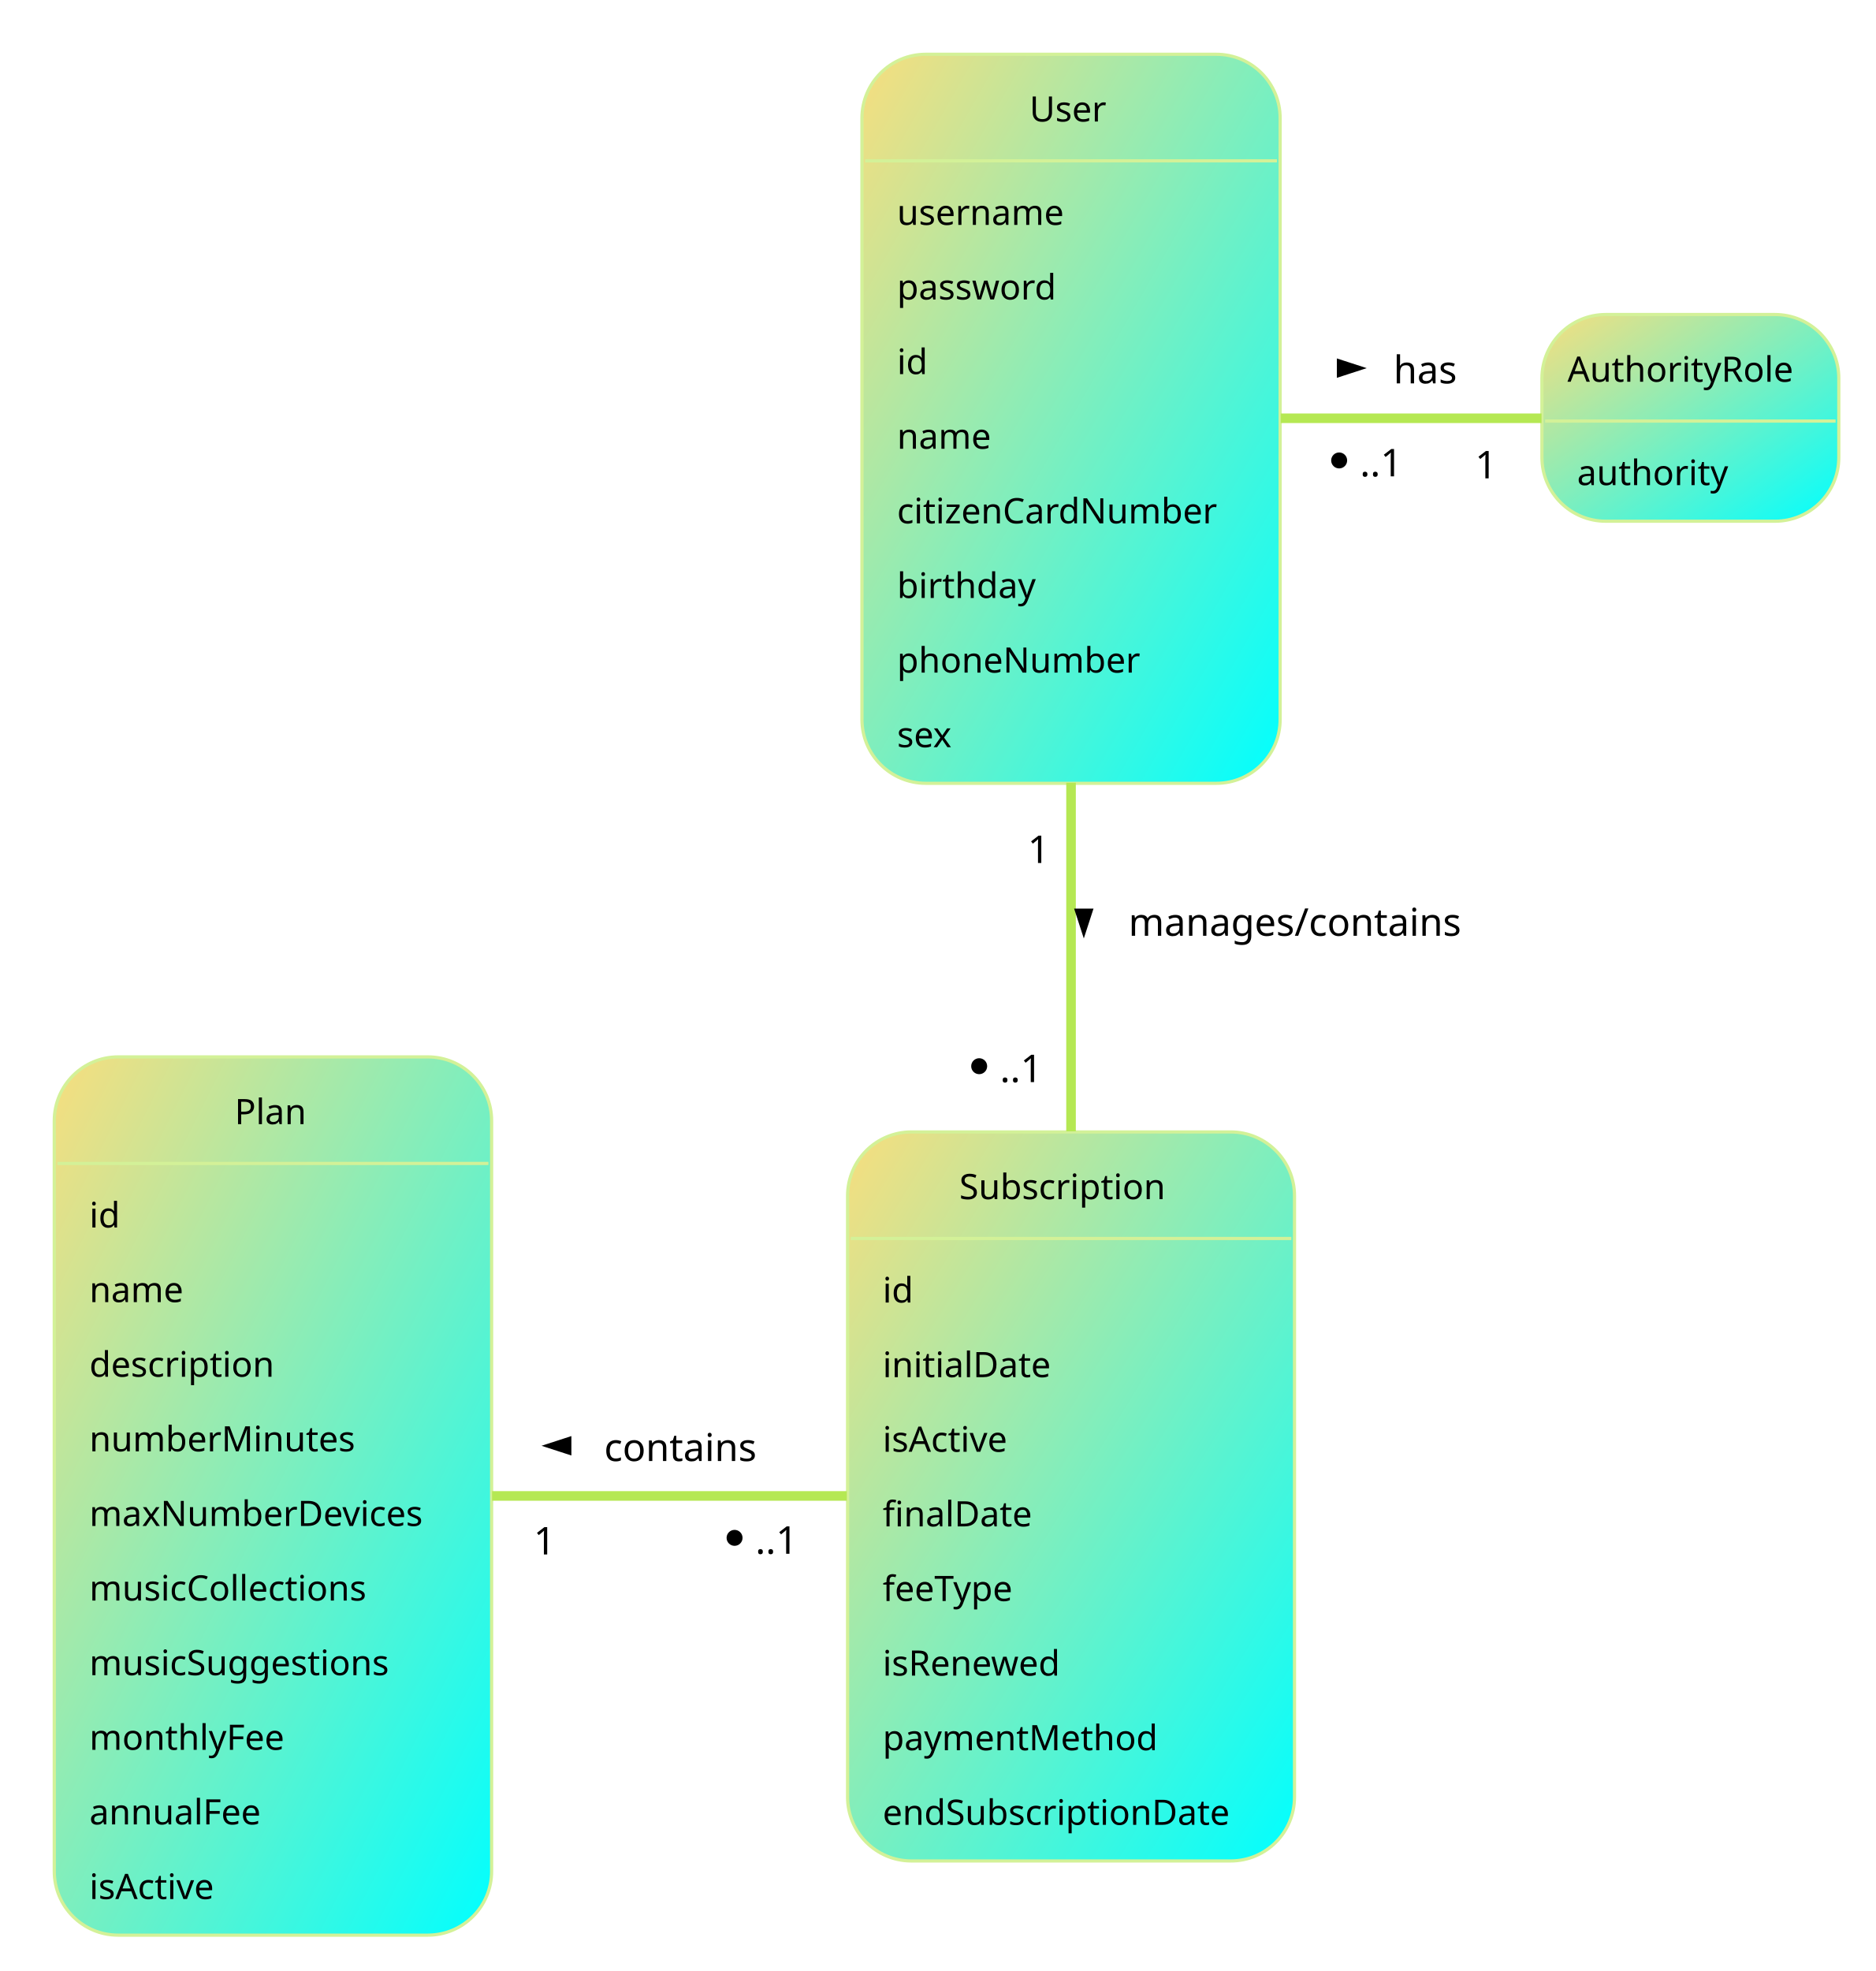
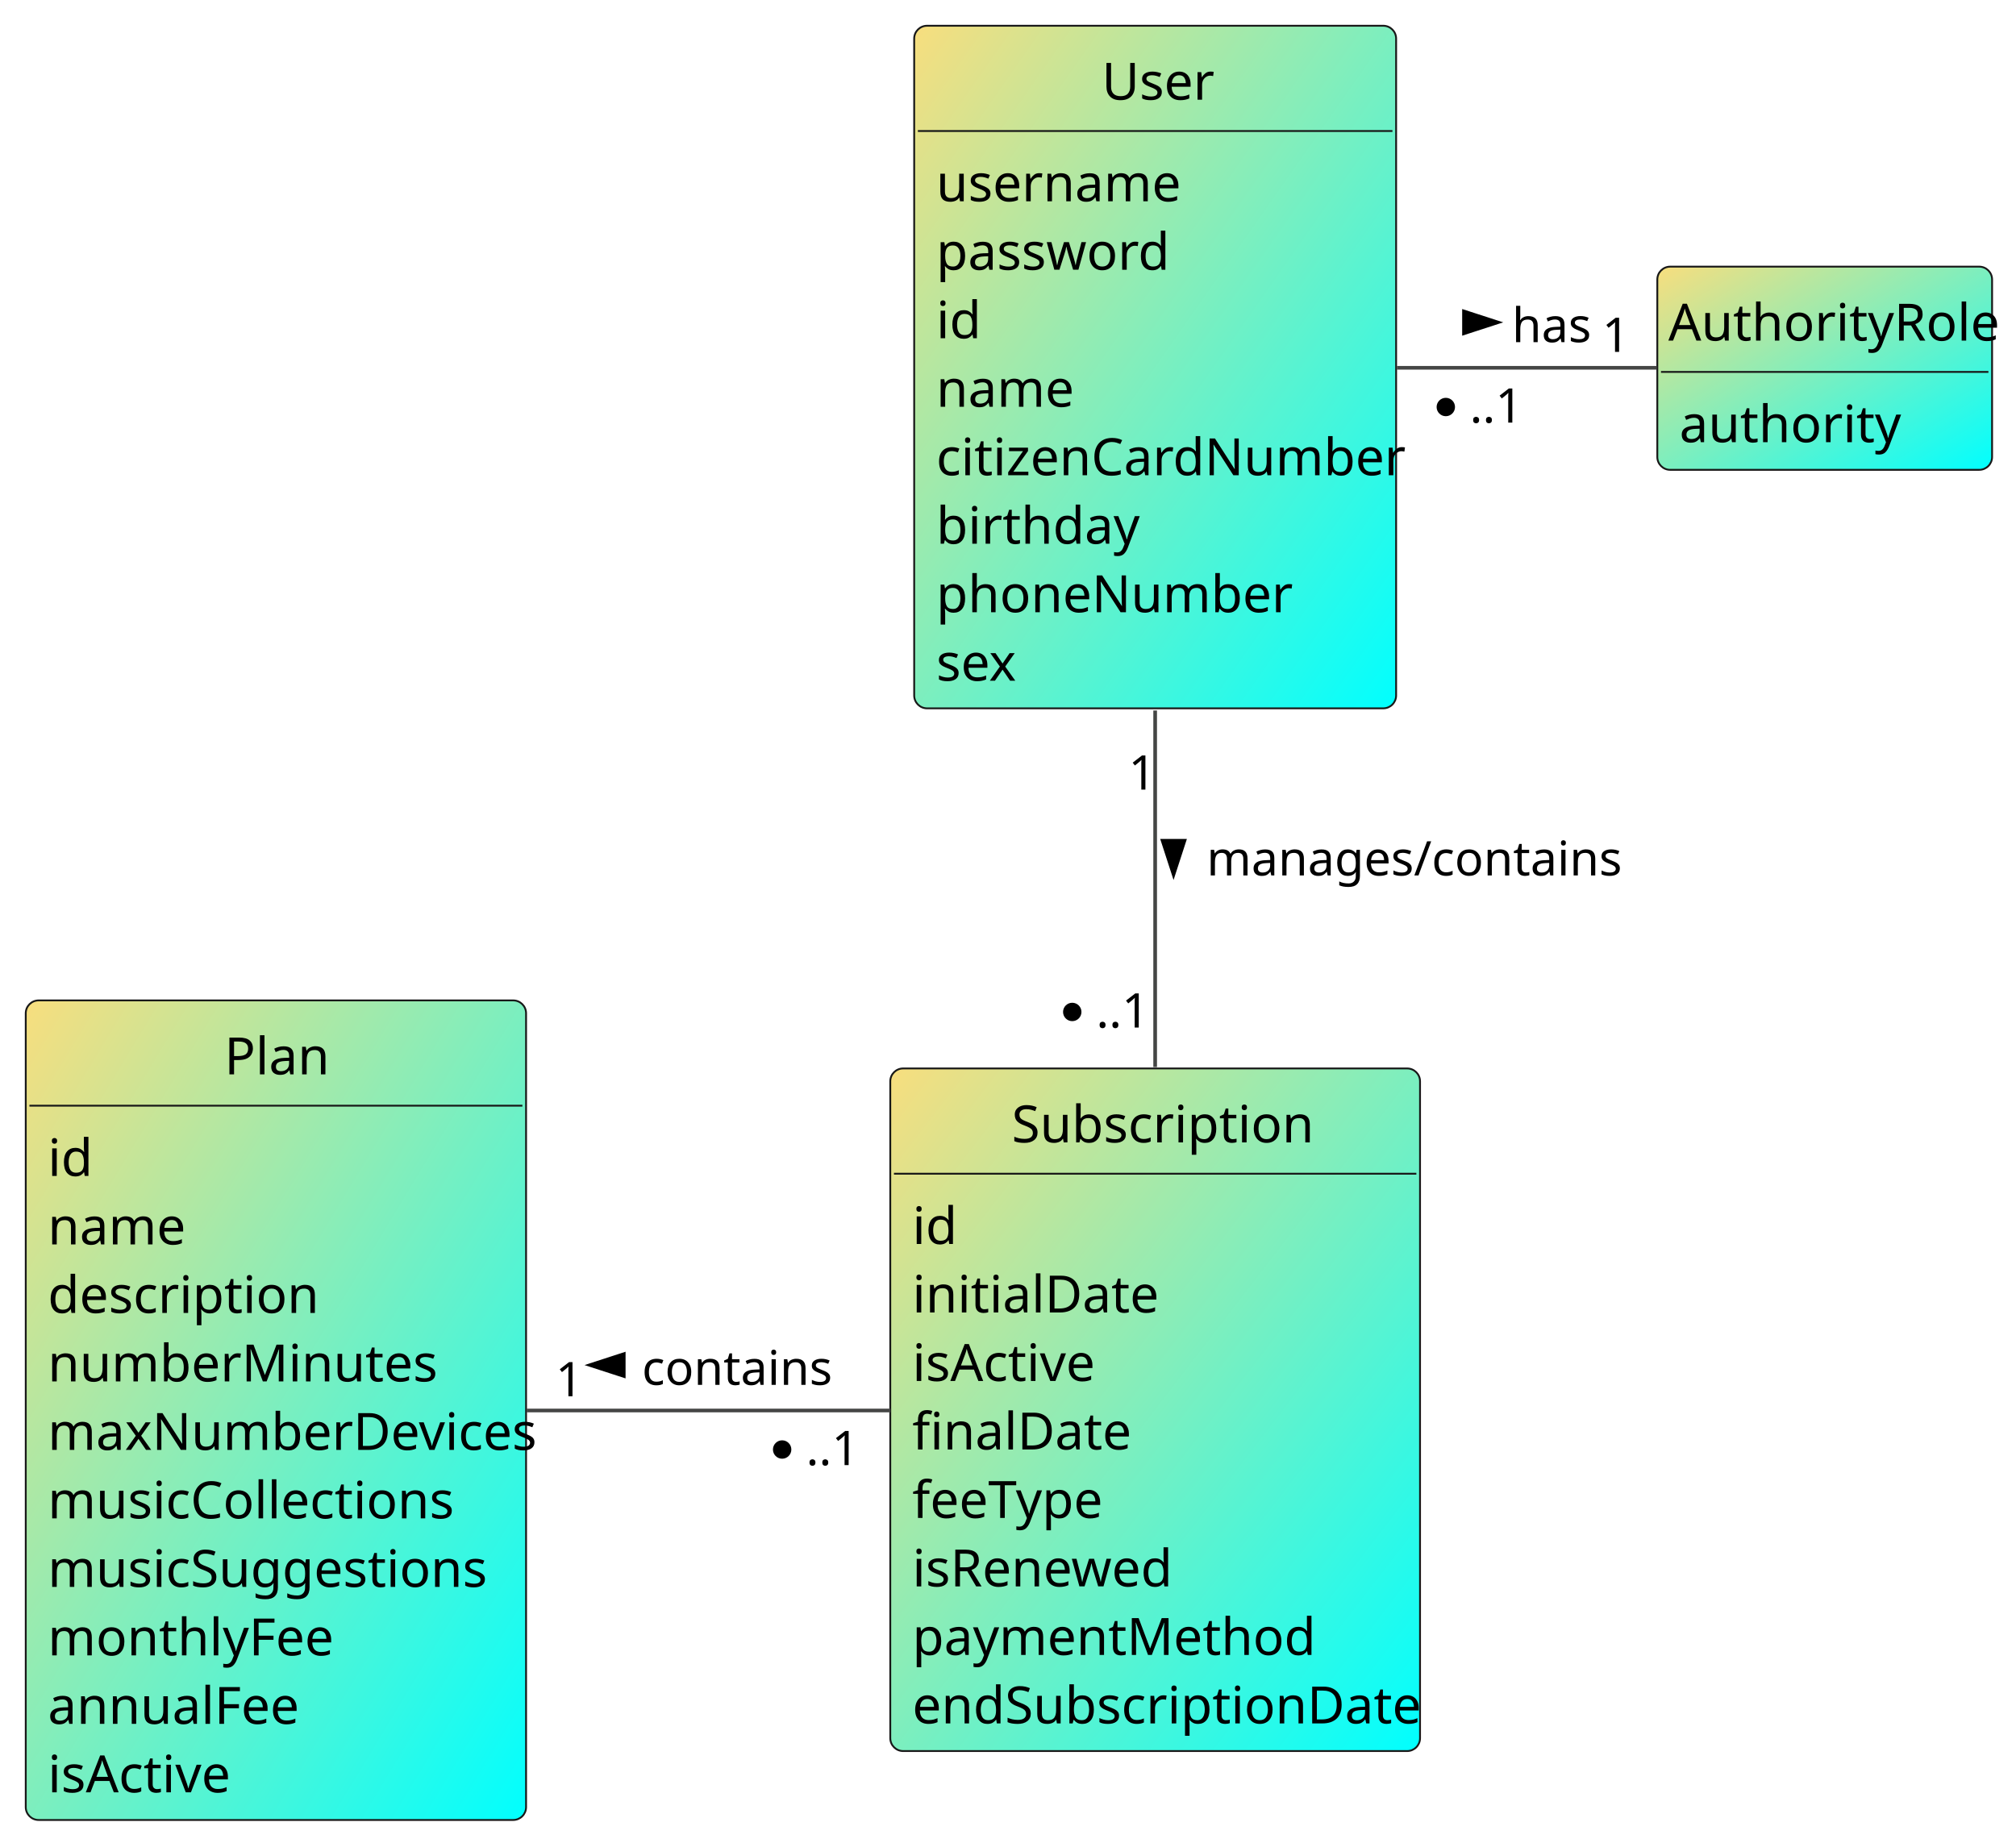
- <svg xmlns="http://www.w3.org/2000/svg" contentStyleType="text/css" height="643.75px" preserveAspectRatio="none" style="width:612px;height:643px;" version="1.1" viewBox="0 0 612 643" width="612.5px" zoomAndPan="magnify">
+ <svg xmlns="http://www.w3.org/2000/svg" contentStyleType="text/css" height="501px" preserveAspectRatio="none" style="width:548px;height:501px;" version="1.1" viewBox="0 0 548 501" width="548px" zoomAndPan="magnify">
  <defs>
-     <linearGradient id="ges8xtq8gc5ek0" x1="0%" x2="100%" y1="0%" y2="100%">
+     <linearGradient id="g1dokdqjf7ctno0" x1="0%" x2="100%" y1="0%" y2="100%">
      <stop offset="0%" stop-color="#F8DE7E" />
      <stop offset="100%" stop-color="#00FFFF" />
    </linearGradient>
  </defs>
  <g>
    <g id="elem_Plan">
-       <rect codeLine="10" fill="url(#ges8xtq8gc5ek0)" height="286.516" id="Plan" rx="20.833" ry="20.833" style="stroke:#D3F198;stroke-width:1.042;" width="142.708" x="17.708" y="344.792" />
-       <text fill="#000000" font-family="Verdana" font-size="11.458" lengthAdjust="spacing" textLength="25" x="76.562" y="366.728">Plan</text>
-       <line style="stroke:#D3F198;stroke-width:1.042;" x1="18.75" x2="159.375" y1="379.551" y2="379.551" />
-       <text fill="#000000" font-family="Verdana" font-size="11.458" lengthAdjust="spacing" textLength="10.417" x="29.167" y="400.446">id</text>
-       <text fill="#000000" font-family="Verdana" font-size="11.458" lengthAdjust="spacing" textLength="33.333" x="29.167" y="424.788">name</text>
-       <text fill="#000000" font-family="Verdana" font-size="11.458" lengthAdjust="spacing" textLength="64.583" x="29.167" y="449.13">description</text>
-       <text fill="#000000" font-family="Verdana" font-size="11.458" lengthAdjust="spacing" textLength="90.625" x="29.167" y="473.473">numberMinutes</text>
-       <text fill="#000000" font-family="Verdana" font-size="11.458" lengthAdjust="spacing" textLength="119.792" x="29.167" y="497.815">maxNumberDevices</text>
-       <text fill="#000000" font-family="Verdana" font-size="11.458" lengthAdjust="spacing" textLength="98.958" x="29.167" y="522.157">musicCollections</text>
-       <text fill="#000000" font-family="Verdana" font-size="11.458" lengthAdjust="spacing" textLength="106.25" x="29.167" y="546.5">musicSuggestions</text>
-       <text fill="#000000" font-family="Verdana" font-size="11.458" lengthAdjust="spacing" textLength="68.75" x="29.167" y="570.842">monthlyFee</text>
-       <text fill="#000000" font-family="Verdana" font-size="11.458" lengthAdjust="spacing" textLength="60.417" x="29.167" y="595.184">annualFee</text>
-       <text fill="#000000" font-family="Verdana" font-size="11.458" lengthAdjust="spacing" textLength="45.833" x="29.167" y="619.527">isActive</text>
+       <rect codeLine="10" fill="url(#g1dokdqjf7ctno0)" height="222.832" id="Plan" rx="3.5" ry="3.5" style="stroke:#181818;stroke-width:0.5;" width="136" x="7" y="272" />
+       <text fill="#000000" font-family="sans-serif" font-size="14" lengthAdjust="spacing" textLength="28" x="61" y="292.107">Plan</text>
+       <line style="stroke:#181818;stroke-width:0.5;" x1="8" x2="142" y1="300.621" y2="300.621" />
+       <text fill="#000000" font-family="sans-serif" font-size="14" lengthAdjust="spacing" textLength="11" x="13" y="319.728">id</text>
+       <text fill="#000000" font-family="sans-serif" font-size="14" lengthAdjust="spacing" textLength="35" x="13" y="338.35">name</text>
+       <text fill="#000000" font-family="sans-serif" font-size="14" lengthAdjust="spacing" textLength="69" x="13" y="356.971">description</text>
+       <text fill="#000000" font-family="sans-serif" font-size="14" lengthAdjust="spacing" textLength="97" x="13" y="375.592">numberMinutes</text>
+       <text fill="#000000" font-family="sans-serif" font-size="14" lengthAdjust="spacing" textLength="124" x="13" y="394.213">maxNumberDevices</text>
+       <text fill="#000000" font-family="sans-serif" font-size="14" lengthAdjust="spacing" textLength="105" x="13" y="412.834">musicCollections</text>
+       <text fill="#000000" font-family="sans-serif" font-size="14" lengthAdjust="spacing" textLength="114" x="13" y="431.455">musicSuggestions</text>
+       <text fill="#000000" font-family="sans-serif" font-size="14" lengthAdjust="spacing" textLength="74" x="13" y="450.076">monthlyFee</text>
+       <text fill="#000000" font-family="sans-serif" font-size="14" lengthAdjust="spacing" textLength="68" x="13" y="468.697">annualFee</text>
+       <text fill="#000000" font-family="sans-serif" font-size="14" lengthAdjust="spacing" textLength="48" x="13" y="487.318">isActive</text>
    </g>
    <g id="elem_Subscription">
-       <rect codeLine="23" fill="url(#ges8xtq8gc5ek0)" height="237.831" id="Subscription" rx="20.833" ry="20.833" style="stroke:#D3F198;stroke-width:1.042;" width="145.833" x="276.562" y="369.271" />
-       <text fill="#000000" font-family="Verdana" font-size="11.458" lengthAdjust="spacing" textLength="72.917" x="313.021" y="391.207">Subscription</text>
-       <line style="stroke:#D3F198;stroke-width:1.042;" x1="277.604" x2="421.354" y1="404.03" y2="404.03" />
-       <text fill="#000000" font-family="Verdana" font-size="11.458" lengthAdjust="spacing" textLength="10.417" x="288.021" y="424.925">id</text>
-       <text fill="#000000" font-family="Verdana" font-size="11.458" lengthAdjust="spacing" textLength="59.375" x="288.021" y="449.267">initialDate</text>
-       <text fill="#000000" font-family="Verdana" font-size="11.458" lengthAdjust="spacing" textLength="45.833" x="288.021" y="473.609">isActive</text>
-       <text fill="#000000" font-family="Verdana" font-size="11.458" lengthAdjust="spacing" textLength="53.125" x="288.021" y="497.952">finalDate</text>
-       <text fill="#000000" font-family="Verdana" font-size="11.458" lengthAdjust="spacing" textLength="47.917" x="288.021" y="522.294">feeType</text>
-       <text fill="#000000" font-family="Verdana" font-size="11.458" lengthAdjust="spacing" textLength="63.542" x="288.021" y="546.636">isRenewed</text>
-       <text fill="#000000" font-family="Verdana" font-size="11.458" lengthAdjust="spacing" textLength="94.792" x="288.021" y="570.979">paymentMethod</text>
-       <text fill="#000000" font-family="Verdana" font-size="11.458" lengthAdjust="spacing" textLength="122.917" x="288.021" y="595.321">endSubscriptionDate</text>
+       <rect codeLine="23" fill="url(#g1dokdqjf7ctno0)" height="185.59" id="Subscription" rx="3.5" ry="3.5" style="stroke:#181818;stroke-width:0.5;" width="144" x="242" y="290.5" />
+       <text fill="#000000" font-family="sans-serif" font-size="14" lengthAdjust="spacing" textLength="78" x="275" y="310.607">Subscription</text>
+       <line style="stroke:#181818;stroke-width:0.5;" x1="243" x2="385" y1="319.121" y2="319.121" />
+       <text fill="#000000" font-family="sans-serif" font-size="14" lengthAdjust="spacing" textLength="11" x="248" y="338.228">id</text>
+       <text fill="#000000" font-family="sans-serif" font-size="14" lengthAdjust="spacing" textLength="62" x="248" y="356.85">initialDate</text>
+       <text fill="#000000" font-family="sans-serif" font-size="14" lengthAdjust="spacing" textLength="48" x="248" y="375.471">isActive</text>
+       <text fill="#000000" font-family="sans-serif" font-size="14" lengthAdjust="spacing" textLength="56" x="248" y="394.092">finalDate</text>
+       <text fill="#000000" font-family="sans-serif" font-size="14" lengthAdjust="spacing" textLength="52" x="248" y="412.713">feeType</text>
+       <text fill="#000000" font-family="sans-serif" font-size="14" lengthAdjust="spacing" textLength="69" x="248" y="431.334">isRenewed</text>
+       <text fill="#000000" font-family="sans-serif" font-size="14" lengthAdjust="spacing" textLength="101" x="248" y="449.955">paymentMethod</text>
+       <text fill="#000000" font-family="sans-serif" font-size="14" lengthAdjust="spacing" textLength="132" x="248" y="468.576">endSubscriptionDate</text>
    </g>
    <g id="elem_AuthorityRole">
-       <rect codeLine="37" fill="url(#ges8xtq8gc5ek0)" height="67.435" id="AuthorityRole" rx="20.833" ry="20.833" style="stroke:#D3F198;stroke-width:1.042;" width="96.875" x="503.125" y="102.604" />
-       <text fill="#000000" font-family="Verdana" font-size="11.458" lengthAdjust="spacing" textLength="80.208" x="511.458" y="124.541">AuthorityRole</text>
-       <line style="stroke:#D3F198;stroke-width:1.042;" x1="504.167" x2="598.958" y1="137.363" y2="137.363" />
-       <text fill="#000000" font-family="Verdana" font-size="11.458" lengthAdjust="spacing" textLength="53.125" x="514.583" y="158.258">authority</text>
+       <rect codeLine="37" fill="url(#g1dokdqjf7ctno0)" height="55.242" id="AuthorityRole" rx="3.5" ry="3.5" style="stroke:#181818;stroke-width:0.5;" width="91" x="450.5" y="72.5" />
+       <text fill="#000000" font-family="sans-serif" font-size="14" lengthAdjust="spacing" textLength="85" x="453.5" y="92.607">AuthorityRole</text>
+       <line style="stroke:#181818;stroke-width:0.5;" x1="451.5" x2="540.5" y1="101.121" y2="101.121" />
+       <text fill="#000000" font-family="sans-serif" font-size="14" lengthAdjust="spacing" textLength="55" x="456.5" y="120.228">authority</text>
    </g>
    <g id="elem_User">
-       <rect codeLine="41" fill="url(#ges8xtq8gc5ek0)" height="237.831" id="User" rx="20.833" ry="20.833" style="stroke:#D3F198;stroke-width:1.042;" width="136.458" x="281.25" y="17.708" />
-       <text fill="#000000" font-family="Verdana" font-size="11.458" lengthAdjust="spacing" textLength="27.083" x="335.938" y="39.645">User</text>
-       <line style="stroke:#D3F198;stroke-width:1.042;" x1="282.292" x2="416.667" y1="52.467" y2="52.467" />
-       <text fill="#000000" font-family="Verdana" font-size="11.458" lengthAdjust="spacing" textLength="59.375" x="292.708" y="73.362">username</text>
-       <text fill="#000000" font-family="Verdana" font-size="11.458" lengthAdjust="spacing" textLength="56.25" x="292.708" y="97.705">password</text>
-       <text fill="#000000" font-family="Verdana" font-size="11.458" lengthAdjust="spacing" textLength="10.417" x="292.708" y="122.047">id</text>
-       <text fill="#000000" font-family="Verdana" font-size="11.458" lengthAdjust="spacing" textLength="33.333" x="292.708" y="146.389">name</text>
-       <text fill="#000000" font-family="Verdana" font-size="11.458" lengthAdjust="spacing" textLength="113.542" x="292.708" y="170.732">citizenCardNumber</text>
-       <text fill="#000000" font-family="Verdana" font-size="11.458" lengthAdjust="spacing" textLength="48.958" x="292.708" y="195.074">birthday</text>
-       <text fill="#000000" font-family="Verdana" font-size="11.458" lengthAdjust="spacing" textLength="83.333" x="292.708" y="219.416">phoneNumber</text>
-       <text fill="#000000" font-family="Verdana" font-size="11.458" lengthAdjust="spacing" textLength="20.833" x="292.708" y="243.759">sex</text>
+       <rect codeLine="41" fill="url(#g1dokdqjf7ctno0)" height="185.59" id="User" rx="3.5" ry="3.5" style="stroke:#181818;stroke-width:0.5;" width="131" x="248.5" y="7" />
+       <text fill="#000000" font-family="sans-serif" font-size="14" lengthAdjust="spacing" textLength="29" x="299.5" y="27.107">User</text>
+       <line style="stroke:#181818;stroke-width:0.5;" x1="249.5" x2="378.5" y1="35.621" y2="35.621" />
+       <text fill="#000000" font-family="sans-serif" font-size="14" lengthAdjust="spacing" textLength="63" x="254.5" y="54.728">username</text>
+       <text fill="#000000" font-family="sans-serif" font-size="14" lengthAdjust="spacing" textLength="60" x="254.5" y="73.35">password</text>
+       <text fill="#000000" font-family="sans-serif" font-size="14" lengthAdjust="spacing" textLength="11" x="254.5" y="91.971">id</text>
+       <text fill="#000000" font-family="sans-serif" font-size="14" lengthAdjust="spacing" textLength="35" x="254.5" y="110.592">name</text>
+       <text fill="#000000" font-family="sans-serif" font-size="14" lengthAdjust="spacing" textLength="119" x="254.5" y="129.213">citizenCardNumber</text>
+       <text fill="#000000" font-family="sans-serif" font-size="14" lengthAdjust="spacing" textLength="51" x="254.5" y="147.834">birthday</text>
+       <text fill="#000000" font-family="sans-serif" font-size="14" lengthAdjust="spacing" textLength="89" x="254.5" y="166.455">phoneNumber</text>
+       <text fill="#000000" font-family="sans-serif" font-size="14" lengthAdjust="spacing" textLength="21" x="254.5" y="185.076">sex</text>
    </g>
    <g id="link_Plan_Subscription">
-       <path codeLine="52" d="M160.562,488.021 C196.552,488.021 240.104,488.021 276.323,488.021 " fill="none" id="Plan-Subscription" style="stroke:#B5E853;stroke-width:3.125;" />
-       <polygon fill="#000000" points="178.385,471.658,185.923,474.107,185.923,469.209,178.385,471.658" style="stroke:#000000;stroke-width:1.042;" />
-       <text fill="#000000" font-family="Verdana" font-size="12.5" lengthAdjust="spacing" textLength="55.208" x="197.135" y="476.63">contains</text>
-       <text fill="#000000" font-family="Verdana" font-size="12.5" lengthAdjust="spacing" textLength="8.333" x="174.111" y="507.114">1</text>
-       <ellipse cx="239.689" cy="501.694" fill="#000000" rx="2.604" ry="2.604" style="stroke:#000000;stroke-width:0.0;" />
-       <text fill="#000000" font-family="Verdana" font-size="12.5" lengthAdjust="spacing" textLength="16.667" x="246.46" y="506.882">..1</text>
+       <path codeLine="52" d="M143.17,383.5 C174.07,383.5 210.64,383.5 241.99,383.5 " fill="none" id="Plan-Subscription" style="stroke:#454645;stroke-width:1.0;" />
+       <polygon fill="#000000" points="160.5,371.146,169.545,374.084,169.545,368.207,160.5,371.146" style="stroke:#000000;stroke-width:1.0;" />
+       <text fill="#000000" font-family="sans-serif" font-size="13" lengthAdjust="spacing" textLength="49" x="174.5" y="376.528">contains</text>
+       <text fill="#000000" font-family="sans-serif" font-size="13" lengthAdjust="spacing" textLength="7" x="151.009" y="379.624">1</text>
+       <ellipse cx="212.607" cy="394.107" fill="#000000" rx="2.5" ry="2.5" style="stroke:#000000;stroke-width:0.0;" />
+       <text fill="#000000" font-family="sans-serif" font-size="13" lengthAdjust="spacing" textLength="15" x="219.107" y="398.344">..1</text>
    </g>
    <g id="link_User_AuthorityRole">
-       <path codeLine="54" d="M417.896,136.458 C445.833,136.458 477.5,136.458 503,136.458 " fill="none" id="User-AuthorityRole" style="stroke:#B5E853;stroke-width:3.125;" />
-       <polygon fill="#000000" points="444.271,120.096,436.733,117.647,436.733,122.545,444.271,120.096" style="stroke:#000000;stroke-width:1.042;" />
-       <text fill="#000000" font-family="Verdana" font-size="12.5" lengthAdjust="spacing" textLength="23.958" x="454.688" y="125.067">has</text>
-       <ellipse cx="436.965" cy="150.211" fill="#000000" rx="2.604" ry="2.604" style="stroke:#000000;stroke-width:0.0;" />
-       <text fill="#000000" font-family="Verdana" font-size="12.5" lengthAdjust="spacing" textLength="16.667" x="443.736" y="155.399">..1</text>
-       <text fill="#000000" font-family="Verdana" font-size="12.5" lengthAdjust="spacing" textLength="8.333" x="481.311" y="156.054">1</text>
+       <path codeLine="54" d="M379.71,100 C403.12,100 428.97,100 450.34,100 " fill="none" id="User-AuthorityRole" style="stroke:#454645;stroke-width:1.0;" />
+       <polygon fill="#000000" points="407,87.645,397.955,84.707,397.955,90.584,407,87.645" style="stroke:#000000;stroke-width:1.0;" />
+       <text fill="#000000" font-family="sans-serif" font-size="13" lengthAdjust="spacing" textLength="21" x="411" y="93.028">has</text>
+       <ellipse cx="393.007" cy="110.662" fill="#000000" rx="2.5" ry="2.5" style="stroke:#000000;stroke-width:0.0;" />
+       <text fill="#000000" font-family="sans-serif" font-size="13" lengthAdjust="spacing" textLength="15" x="399.507" y="114.9">..1</text>
+       <text fill="#000000" font-family="sans-serif" font-size="13" lengthAdjust="spacing" textLength="7" x="435.505" y="95.677">1</text>
    </g>
    <g id="link_User_Subscription">
-       <path codeLine="55" d="M349.479,255.333 C349.479,291.99 349.479,332.396 349.479,369.062 " fill="none" id="User-Subscription" style="stroke:#B5E853;stroke-width:3.125;" />
-       <polygon fill="#000000" points="353.646,304.471,356.095,296.933,351.197,296.933,353.646,304.471" style="stroke:#000000;stroke-width:1.042;" />
-       <text fill="#000000" font-family="Verdana" font-size="12.5" lengthAdjust="spacing" textLength="120.833" x="368.229" y="305.276">manages/contains</text>
-       <text fill="#000000" font-family="Verdana" font-size="12.5" lengthAdjust="spacing" textLength="8.333" x="335.337" y="281.534">1</text>
-       <ellipse cx="319.504" cy="347.827" fill="#000000" rx="2.604" ry="2.604" style="stroke:#000000;stroke-width:0.0;" />
-       <text fill="#000000" font-family="Verdana" font-size="12.5" lengthAdjust="spacing" textLength="16.667" x="326.274" y="353.015">..1</text>
+       <path codeLine="55" d="M314,193.17 C314,224.28 314,259 314,290.12 " fill="none" id="User-Subscription" style="stroke:#454645;stroke-width:1.0;" />
+       <polygon fill="#000000" points="319,237.645,321.939,228.6,316.061,228.6,319,237.645" style="stroke:#000000;stroke-width:1.0;" />
+       <text fill="#000000" font-family="sans-serif" font-size="13" lengthAdjust="spacing" textLength="106" x="328" y="238.028">manages/contains</text>
+       <text fill="#000000" font-family="sans-serif" font-size="13" lengthAdjust="spacing" textLength="7" x="306.743" y="214.69">1</text>
+       <ellipse cx="291.466" cy="275.138" fill="#000000" rx="2.5" ry="2.5" style="stroke:#000000;stroke-width:0.0;" />
+       <text fill="#000000" font-family="sans-serif" font-size="13" lengthAdjust="spacing" textLength="15" x="297.966" y="279.375">..1</text>
    </g>
  </g>
</svg>
